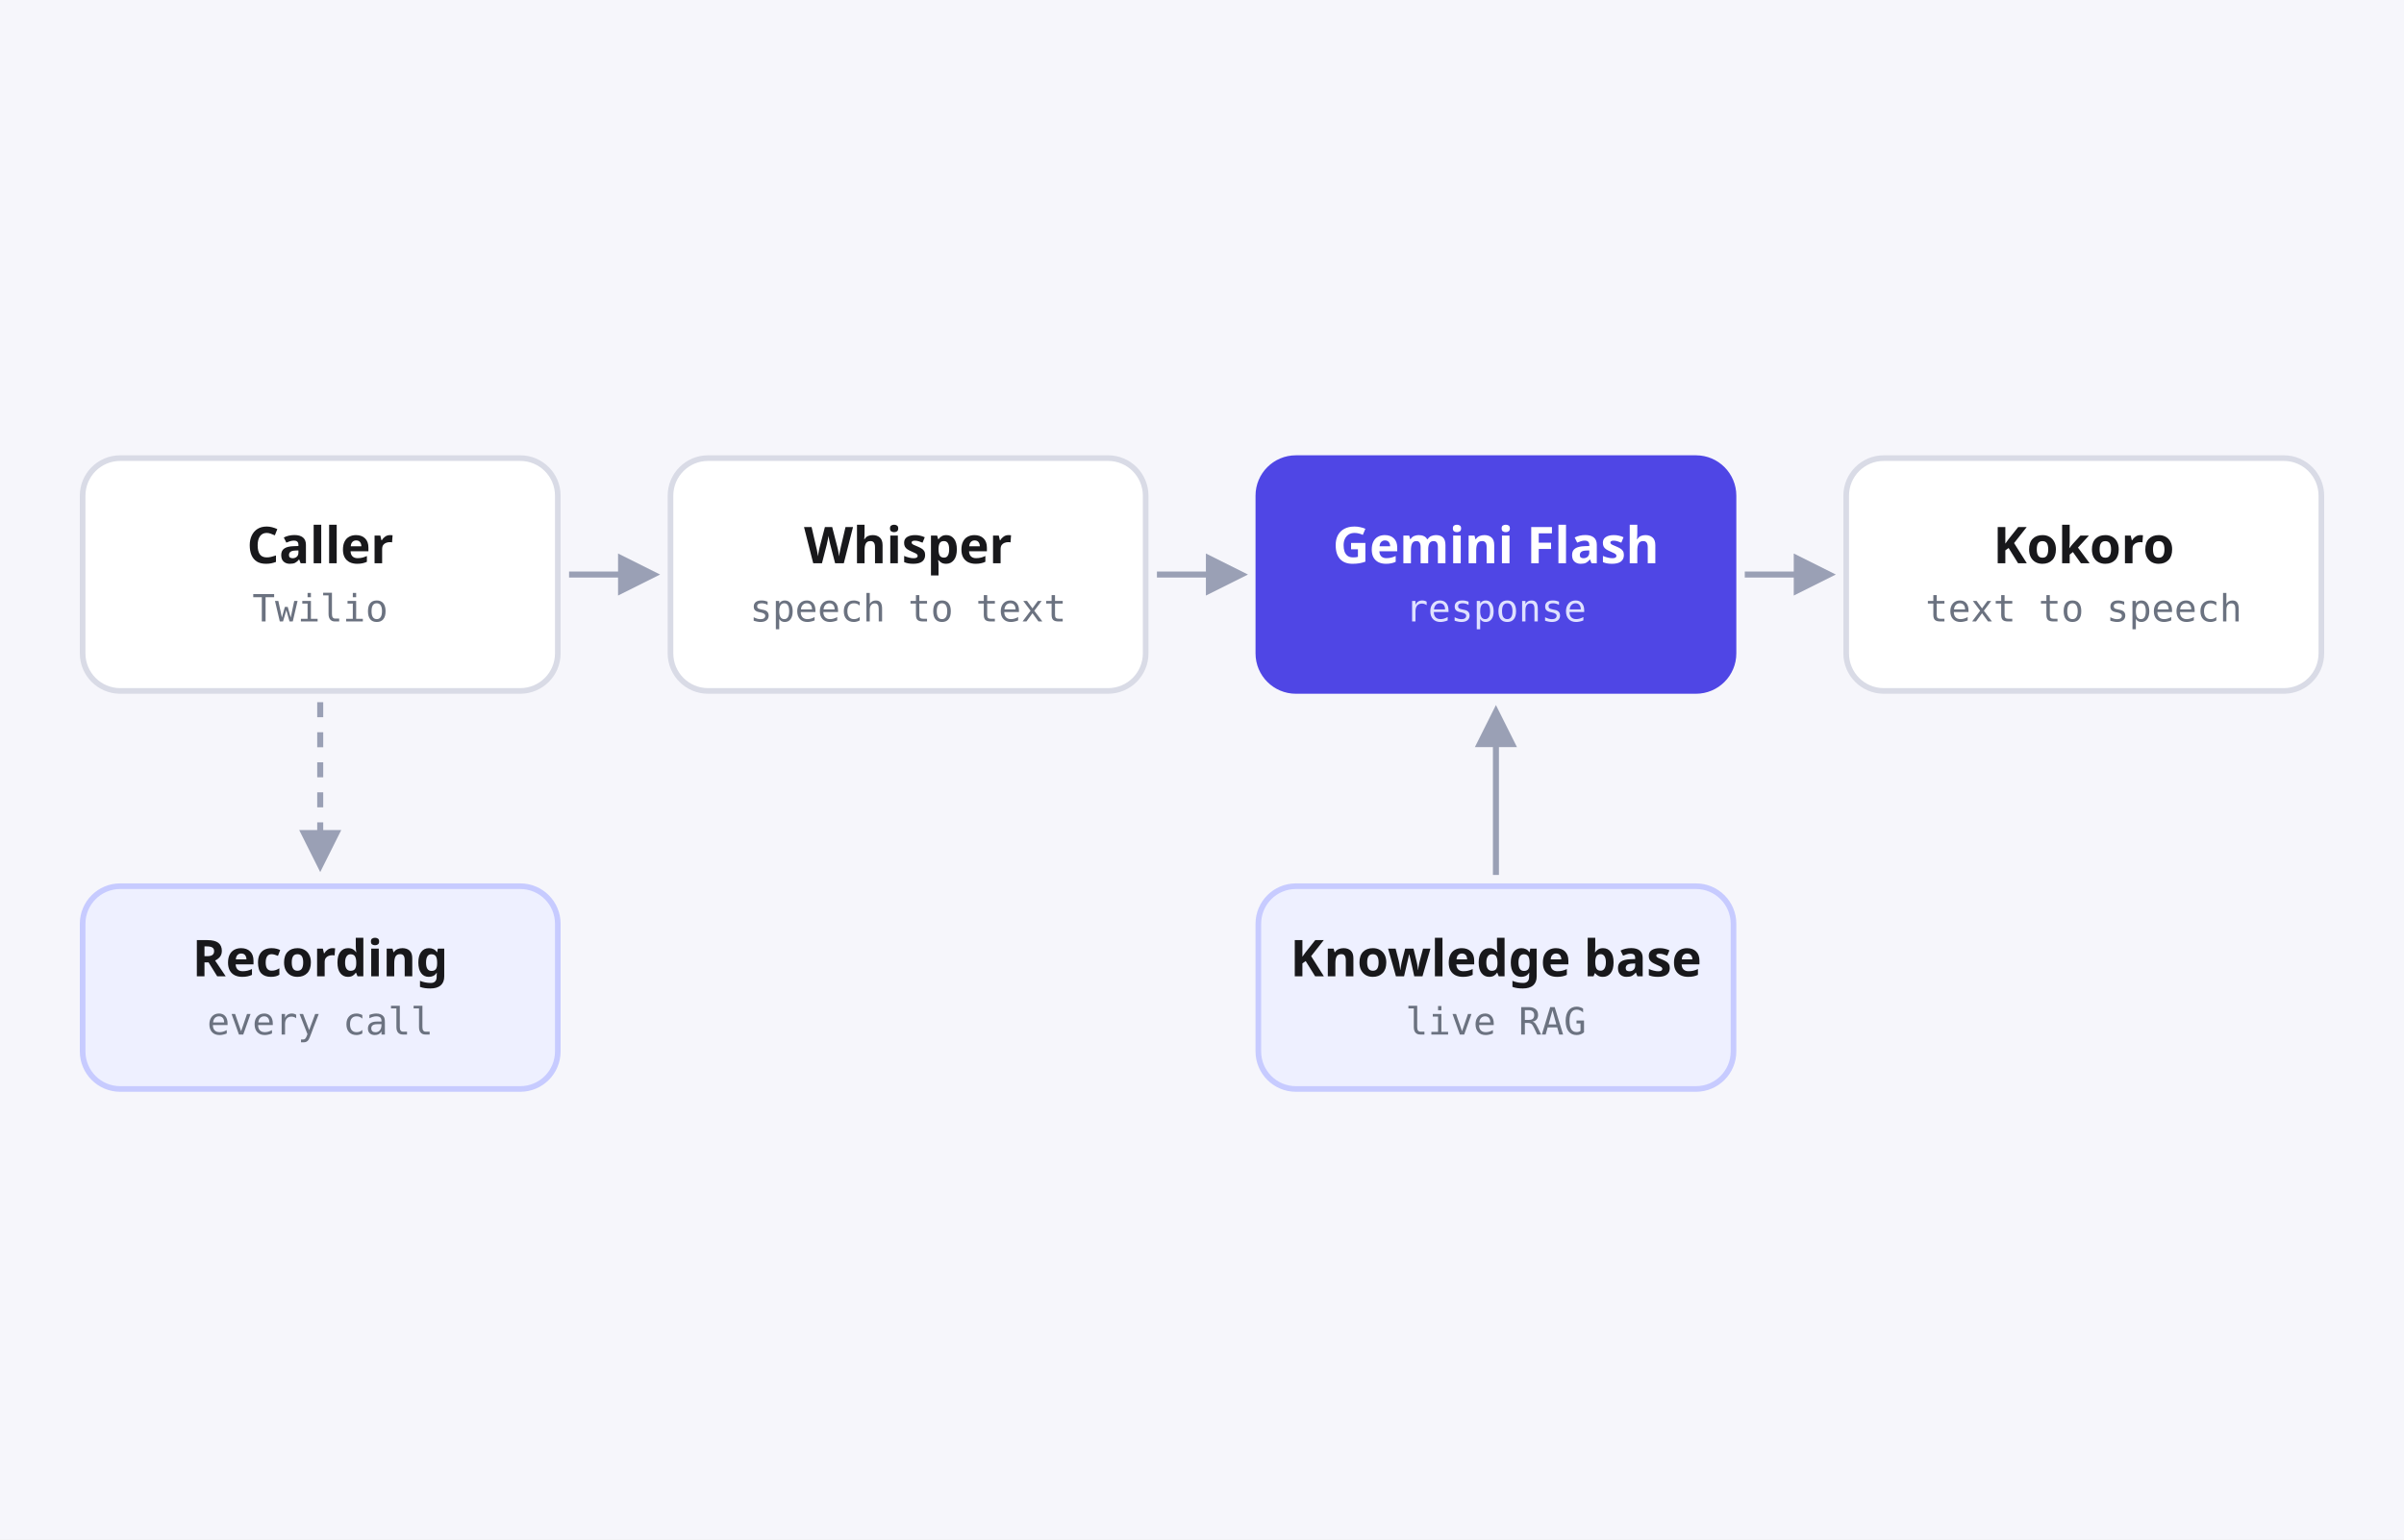
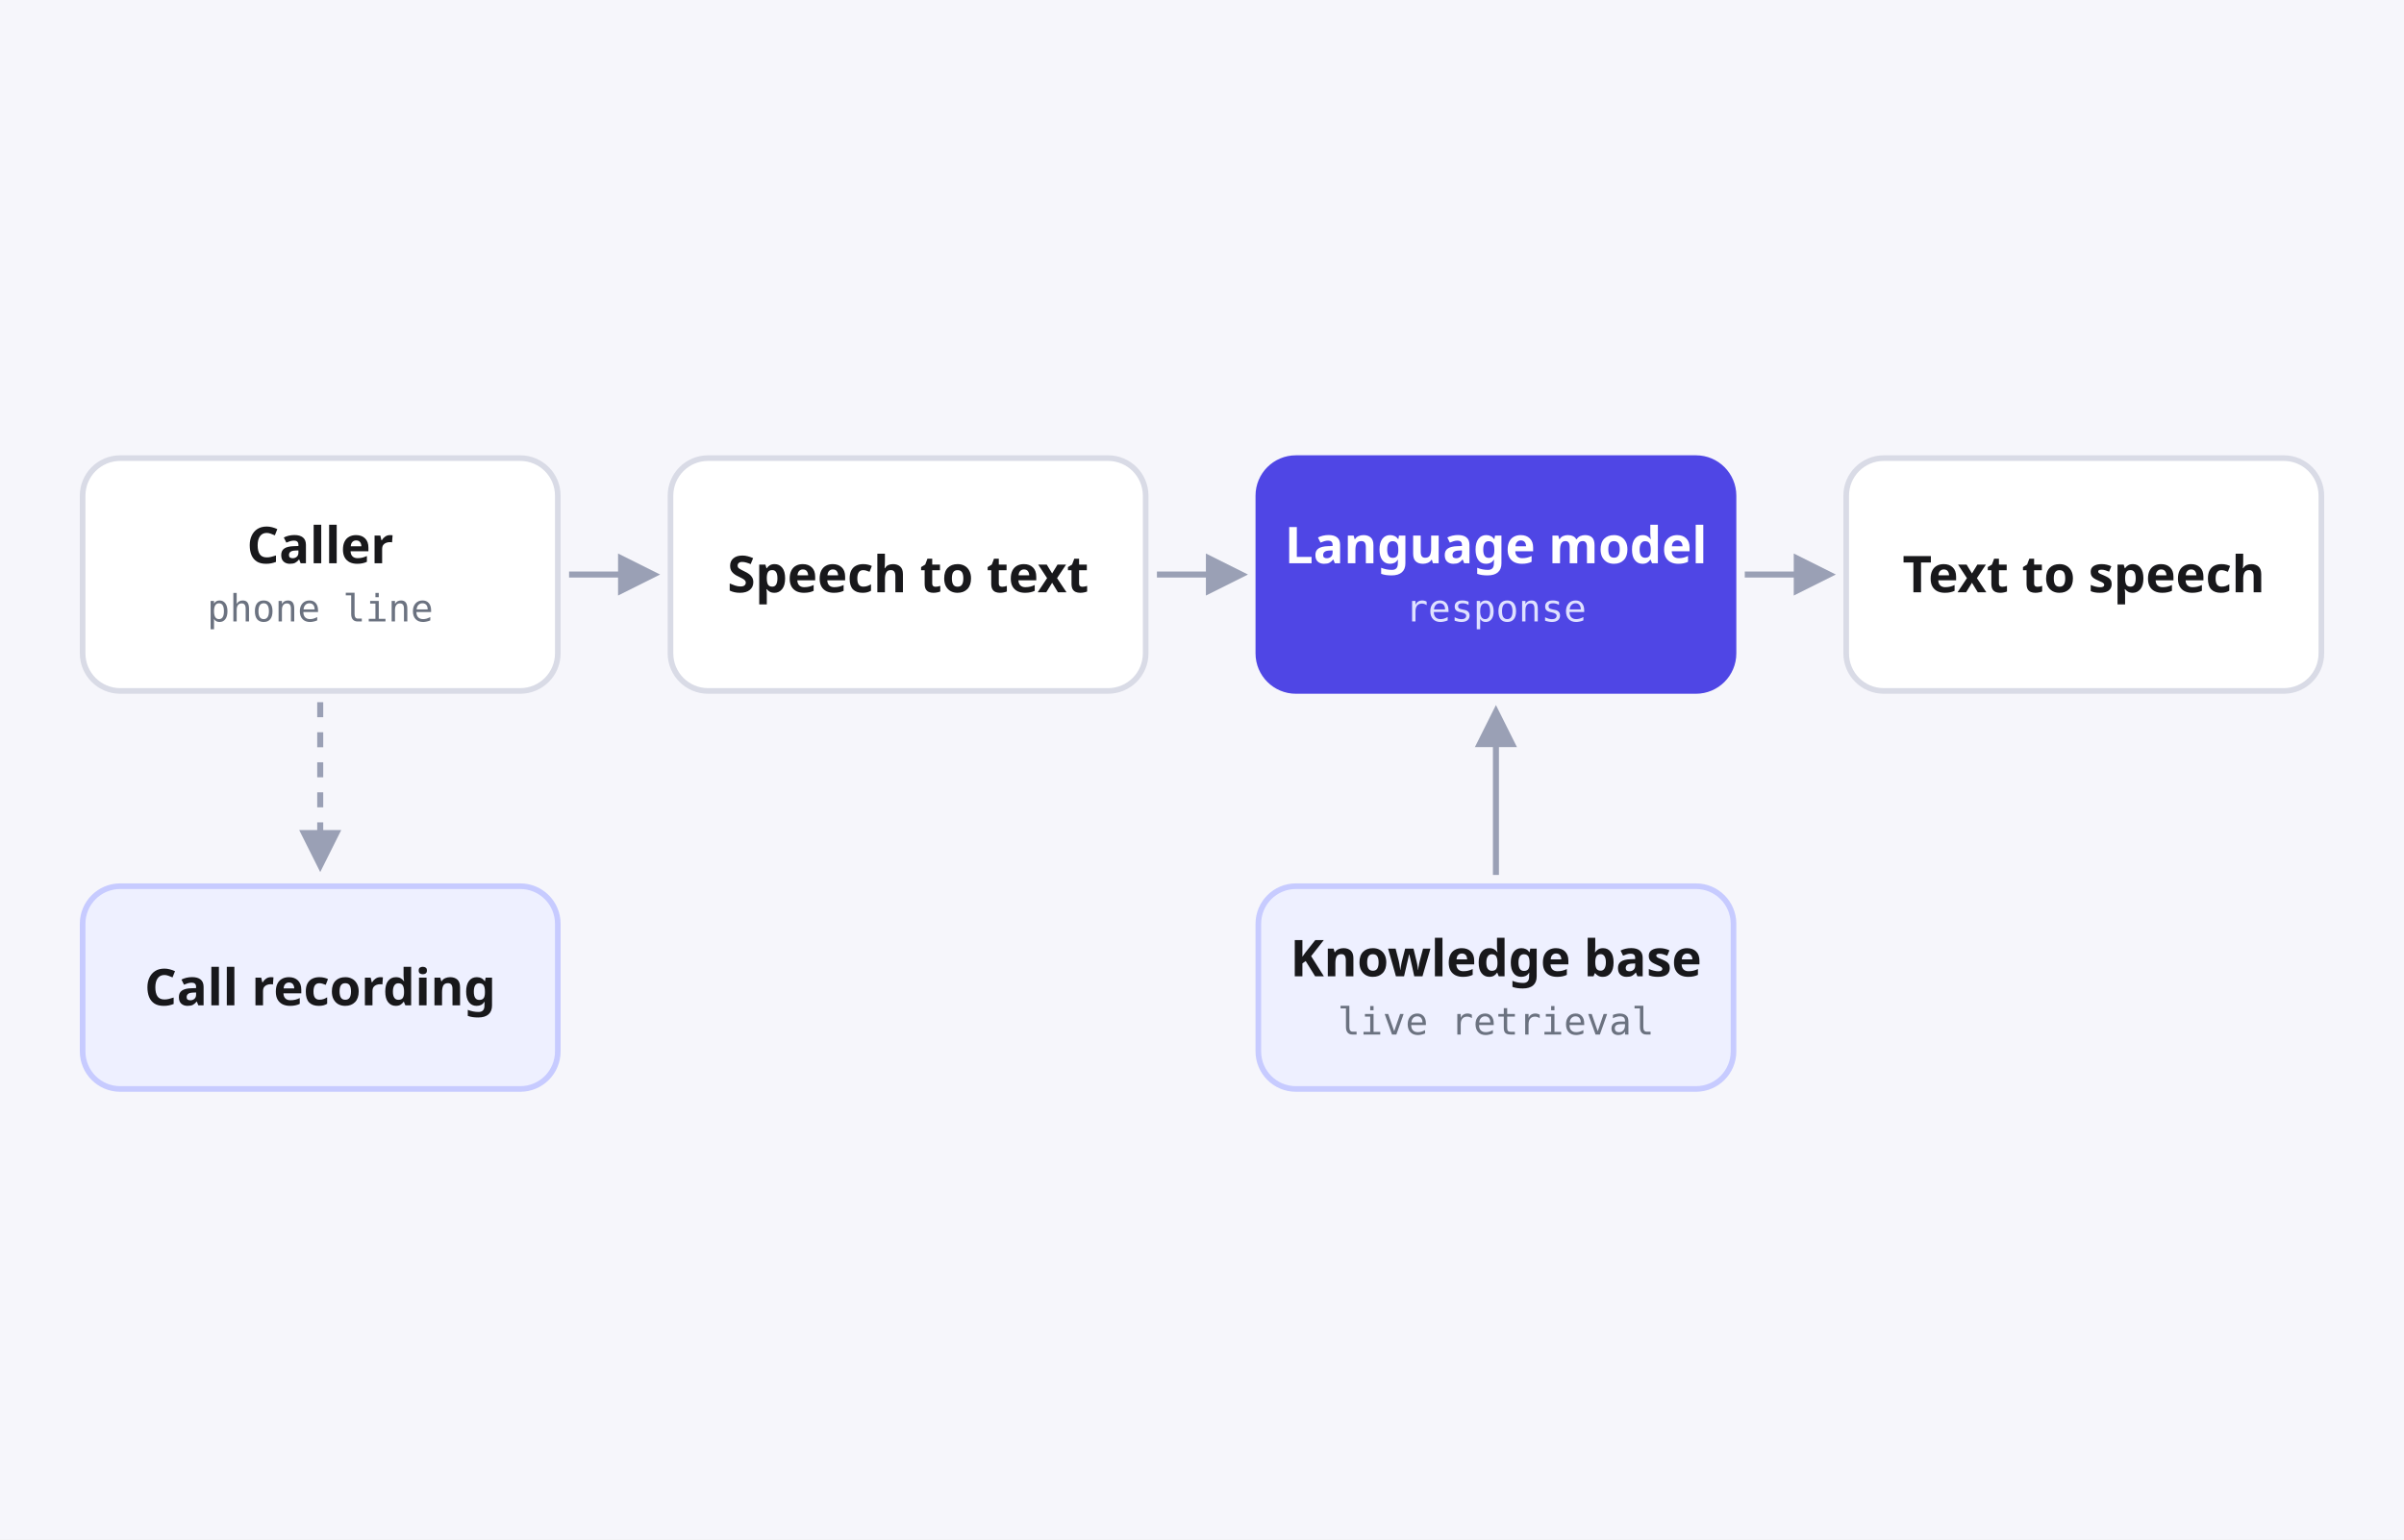
<svg xmlns="http://www.w3.org/2000/svg" class="dg" viewBox="0 -80 640 410" width="1280" height="820" role="img" aria-label="Voice Agent architecture">
  <style>
.dg-bg{fill:#f6f6fb}.dg-box rect{fill:#fff;stroke:#d9dbe6;stroke-width:1.5}.dg-hot rect{fill:#4f46e5;stroke:#4f46e5}
.dg-side rect{fill:#eef0ff;stroke:#c7cbff}.dg-label{font-family:system-ui,sans-serif;font-weight:600;fill:#18181b}
.dg-detail{font-family:ui-monospace,Consolas,monospace;font-weight:500;fill:#6b7280}.dg-hot .dg-label{fill:#fff}.dg-hot .dg-detail{fill:#dfe1ff}
.dg-line{stroke:#9aa0b5;stroke-width:1.6;fill:none}.dg-dash{stroke-dasharray:4 4}.dg-head{fill:#9aa0b5}
</style>
  <rect class="dg-bg" y="-80" width="640" height="410" />
  <defs>
    <marker id="dg-voice-agent-a" viewBox="0 0 10 10" refX="8" refY="5" markerWidth="7" markerHeight="7" orient="auto-start-reverse">
      <path class="dg-head" d="M0 0 10 5 0 10z" />
    </marker>
  </defs>
  <line class="dg-line" x1="151.5" y1="73" x2="173.5" y2="73" marker-end="url(#dg-voice-agent-a)" />
  <line class="dg-line" x1="308" y1="73" x2="330" y2="73" marker-end="url(#dg-voice-agent-a)" />
  <line class="dg-line" x1="464.5" y1="73" x2="486.5" y2="73" marker-end="url(#dg-voice-agent-a)" />
  <g class="dg-box">
    <rect x="22" y="42" width="126.5" height="62" rx="10" />
    <text class="dg-label" x="85.25" y="70" font-size="13.5" text-anchor="middle">Caller</text>
-     <text class="dg-detail" x="85.25" y="85.5" font-size="10.0" text-anchor="middle">Twilio</text>
+     <text class="dg-detail" x="85.25" y="85.5" font-size="10.0" text-anchor="middle">phone line</text>
  </g>
  <g class="dg-box">
    <rect x="178.5" y="42" width="126.5" height="62" rx="10" />
-     <text class="dg-label" x="241.75" y="70" font-size="13.5" text-anchor="middle">Whisper</text>
-     <text class="dg-detail" x="241.75" y="85.5" font-size="10.0" text-anchor="middle">speech to text</text>
+     <text class="dg-label" x="241.75" y="77.725" font-size="13.5" text-anchor="middle">Speech to text</text>
  </g>
  <g class="dg-box dg-hot">
    <rect x="335" y="42" width="126.5" height="62" rx="10" />
-     <text class="dg-label" x="398.25" y="70" font-size="13.5" text-anchor="middle">Gemini Flash</text>
+     <text class="dg-label" x="398.25" y="70" font-size="13.5" text-anchor="middle">Language model</text>
    <text class="dg-detail" x="398.25" y="85.5" font-size="10.0" text-anchor="middle">response</text>
  </g>
  <g class="dg-box">
    <rect x="491.5" y="42" width="126.5" height="62" rx="10" />
-     <text class="dg-label" x="554.75" y="70" font-size="13.5" text-anchor="middle">Kokoro</text>
-     <text class="dg-detail" x="554.75" y="85.5" font-size="10.0" text-anchor="middle">text to speech</text>
+     <text class="dg-label" x="554.75" y="77.725" font-size="13.5" text-anchor="middle">Text to speech</text>
  </g>
  <line class="dg-line" x1="398.25" y1="153" x2="398.25" y2="110" marker-end="url(#dg-voice-agent-a)" />
  <g class="dg-box dg-side">
    <rect x="335" y="156" width="126.5" height="54" rx="10" />
    <text class="dg-label" x="398.25" y="180" font-size="13.5" text-anchor="middle">Knowledge base</text>
-     <text class="dg-detail" x="398.25" y="195.5" font-size="10.0" text-anchor="middle">live RAG</text>
+     <text class="dg-detail" x="398.25" y="195.5" font-size="10.0" text-anchor="middle">live retrieval</text>
  </g>
  <line class="dg-line dg-dash" x1="85.25" y1="107" x2="85.25" y2="150" marker-end="url(#dg-voice-agent-a)" />
  <g class="dg-box dg-side">
    <rect x="22" y="156" width="126.5" height="54" rx="10" />
-     <text class="dg-label" x="85.25" y="180" font-size="13.5" text-anchor="middle">Recording</text>
-     <text class="dg-detail" x="85.25" y="195.5" font-size="10.0" text-anchor="middle">every call</text>
+     <text class="dg-label" x="85.25" y="187.725" font-size="13.5" text-anchor="middle">Call recording</text>
  </g>
</svg>
